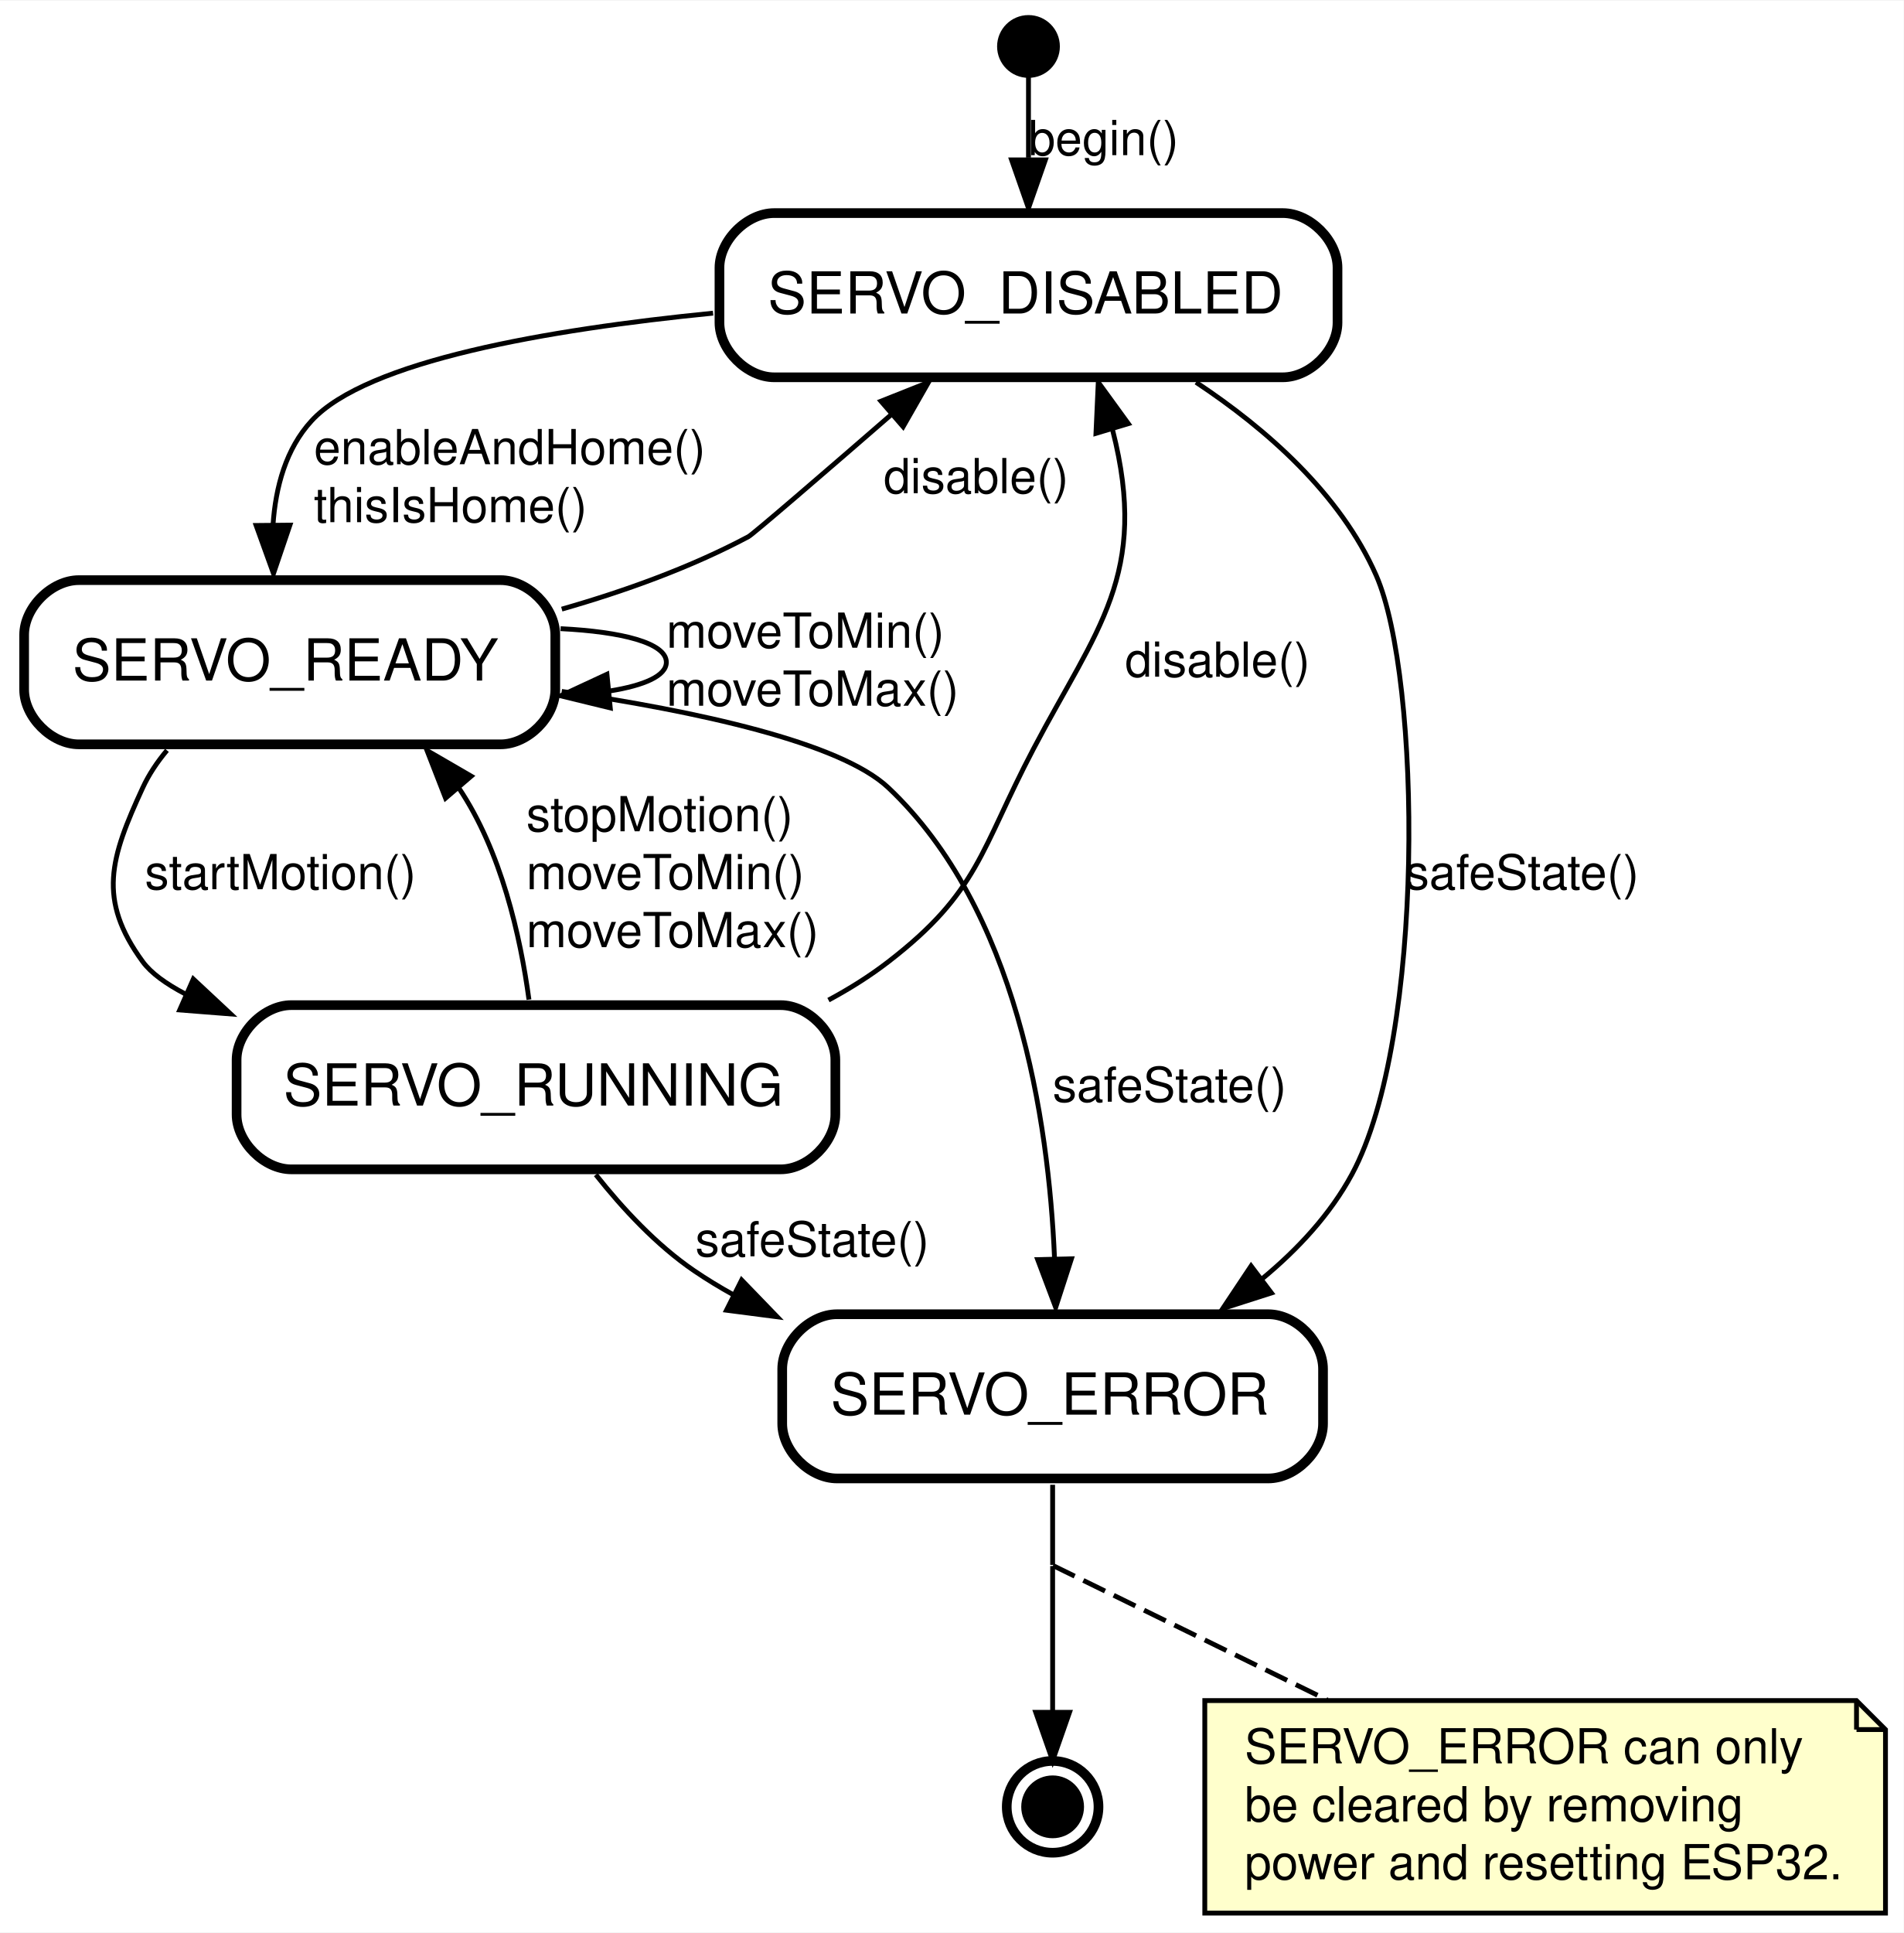
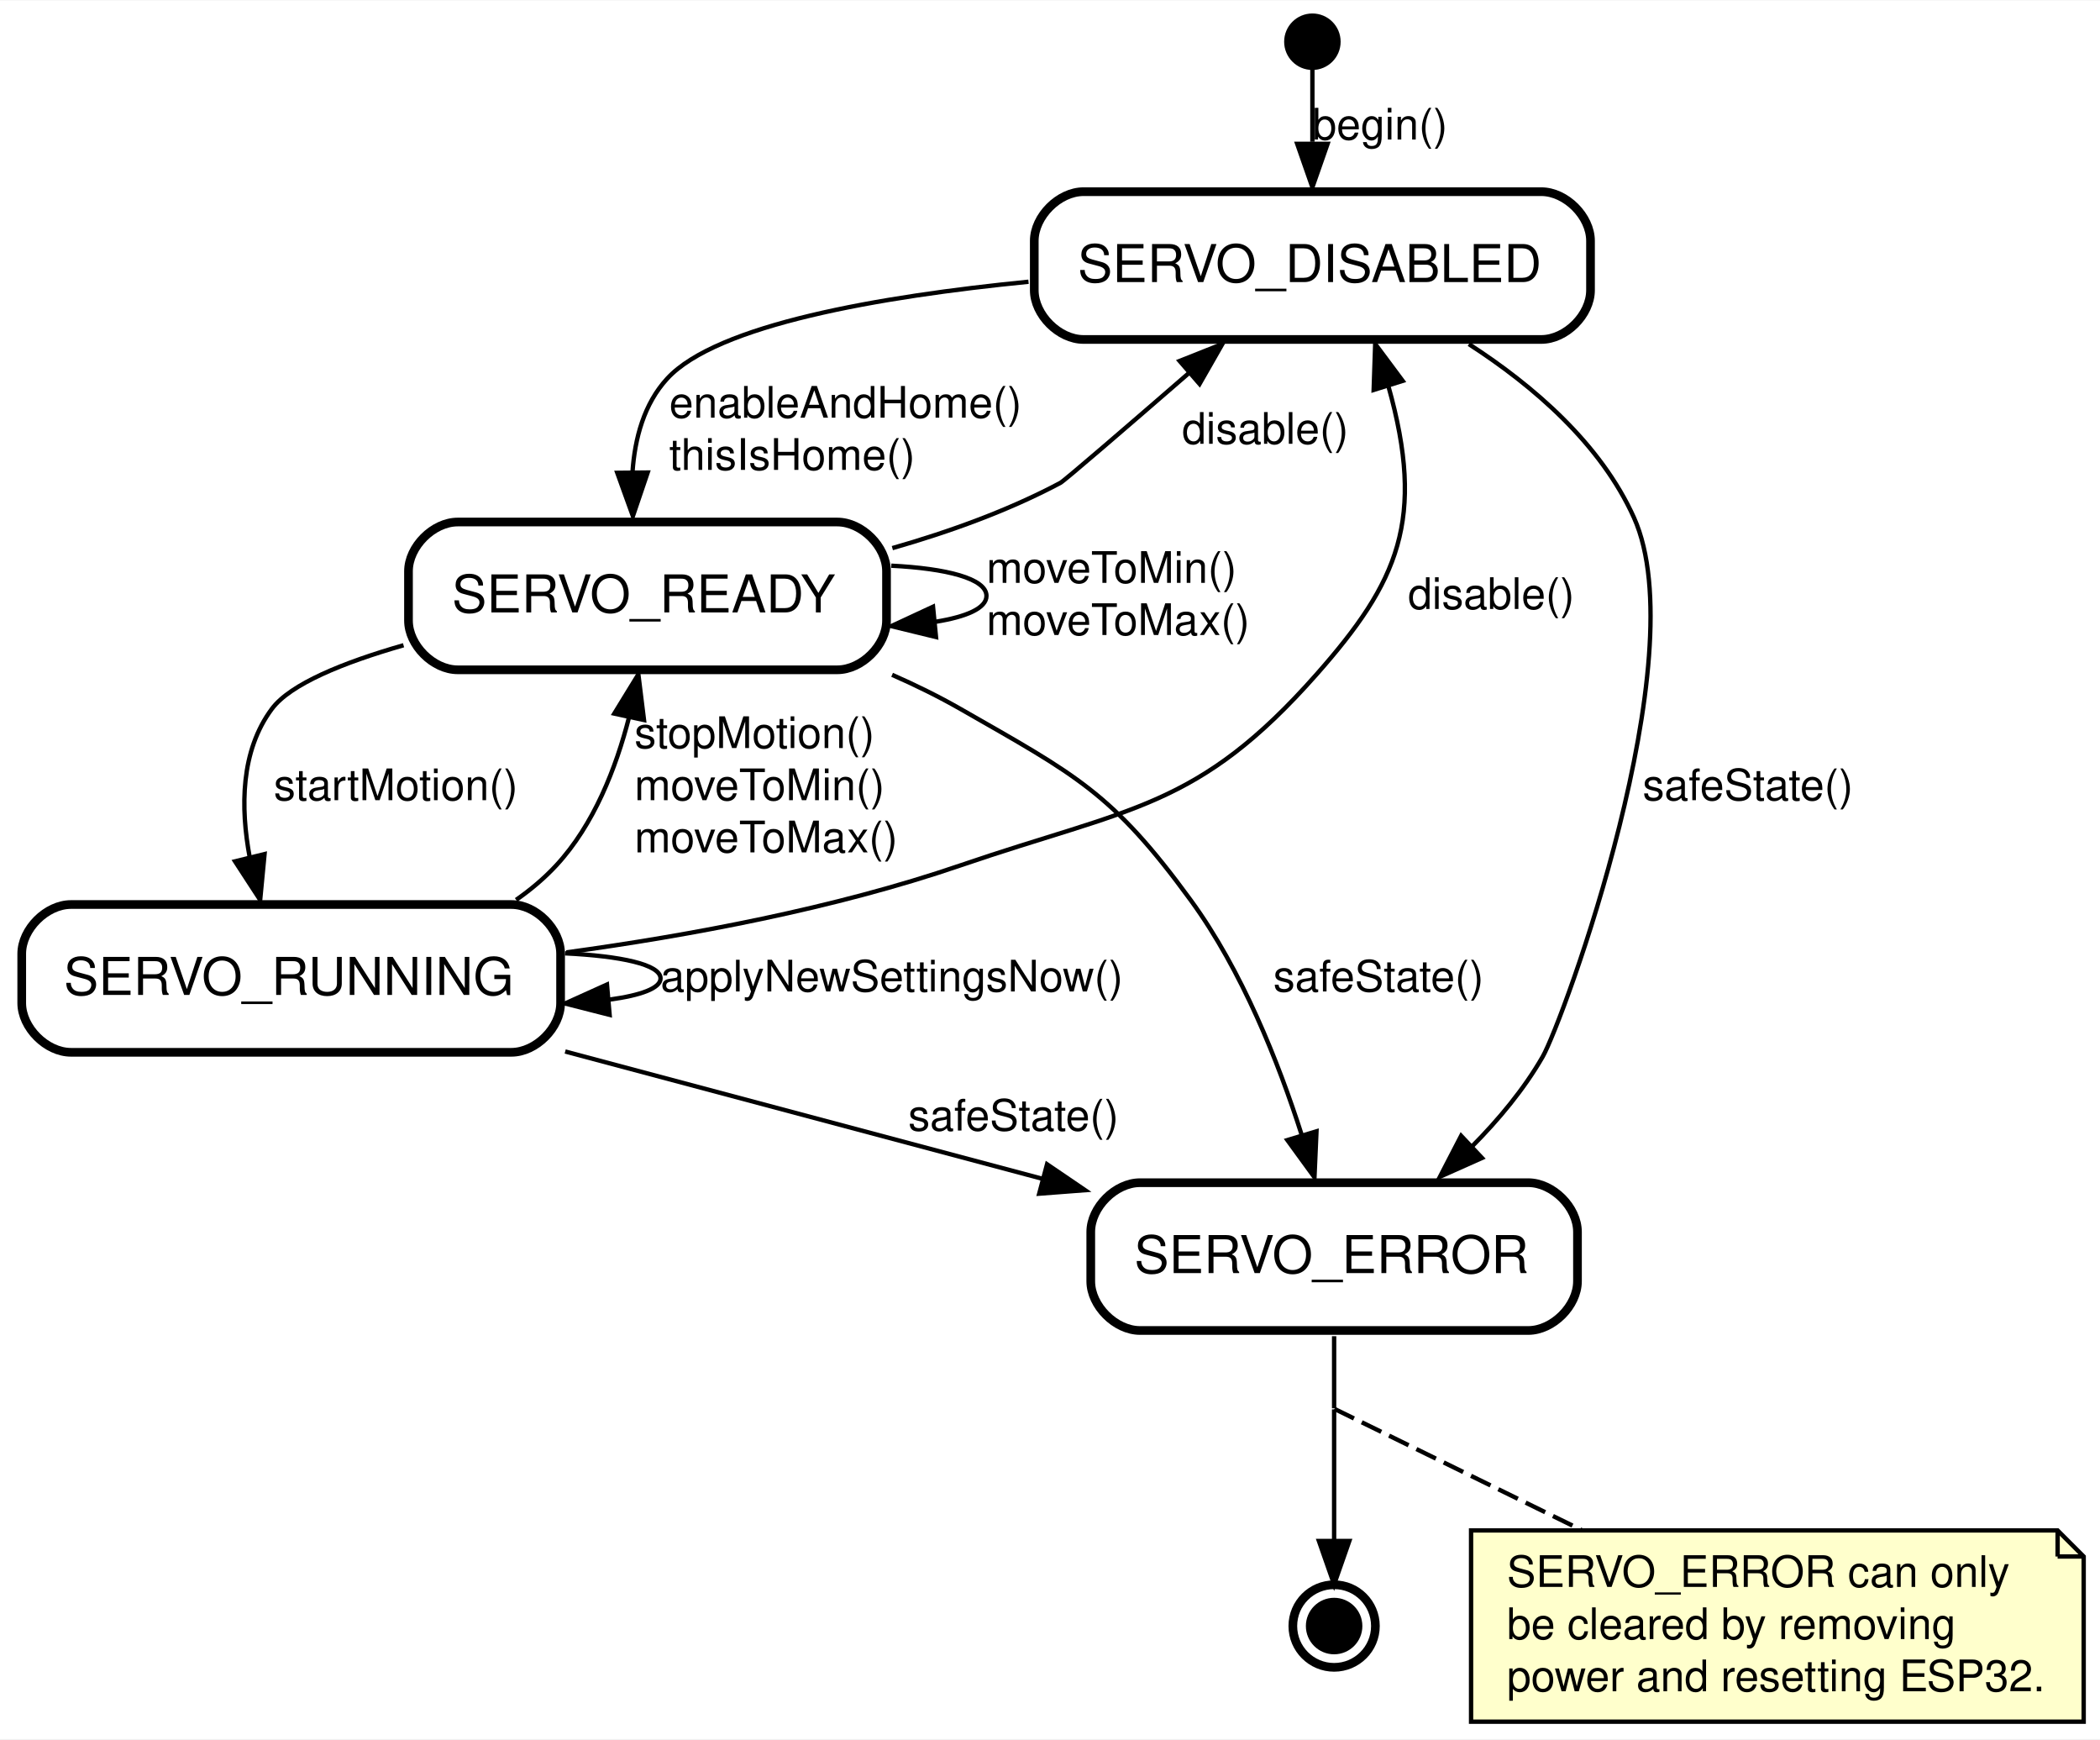
- <svg xmlns="http://www.w3.org/2000/svg" width="394pt" height="400pt" viewBox="0.00 0.00 394.24 400.00">
+ <svg xmlns="http://www.w3.org/2000/svg" width="483pt" height="400pt" viewBox="0.00 0.00 483.24 400.00">
  <g id="graph0" class="graph" transform="scale(1 1) rotate(0) translate(4 396)">
-     <polygon fill="#ffffff" stroke="transparent" points="-4,4 -4,-396 390.243,-396 390.243,4 -4,4" />
+     <polygon fill="#ffffff" stroke="transparent" points="-4,4 -4,-396 479.243,-396 479.243,4 -4,4" />
    <g id="node1" class="node state initial">
-       <ellipse fill="#000000" stroke="#000000" stroke-width="2" cx="209" cy="-386.5" rx="5.5" ry="5.5" />
+       <ellipse fill="#000000" stroke="#000000" stroke-width="2" cx="298" cy="-386.5" rx="5.5" ry="5.5" />
    </g>
    <g id="node2" class="node state regular">
-       <polygon fill="#ffffff" fill-opacity="0.004" stroke="transparent" stroke-width="2" points="274,-353 144,-353 144,-317 274,-317 274,-353" />
-       <text text-anchor="start" x="154.99" y="-331.2" font-family="Helvetica,sans-Serif" font-size="12.00" fill="#000000">SERVO_DISABLED</text>
-       <path fill="none" stroke="#000000" stroke-width="2" d="M156.333,-318C156.333,-318 261.667,-318 261.667,-318 267.333,-318 273,-323.667 273,-329.333 273,-329.333 273,-340.667 273,-340.667 273,-346.333 267.333,-352 261.667,-352 261.667,-352 156.333,-352 156.333,-352 150.667,-352 145,-346.333 145,-340.667 145,-340.667 145,-329.333 145,-329.333 145,-323.667 150.667,-318 156.333,-318" />
+       <polygon fill="#ffffff" fill-opacity="0.004" stroke="transparent" stroke-width="2" points="363,-353 233,-353 233,-317 363,-317 363,-353" />
+       <text text-anchor="start" x="243.99" y="-331.2" font-family="Helvetica,sans-Serif" font-size="12.00" fill="#000000">SERVO_DISABLED</text>
+       <path fill="none" stroke="#000000" stroke-width="2" d="M245.333,-318C245.333,-318 350.667,-318 350.667,-318 356.333,-318 362,-323.667 362,-329.333 362,-329.333 362,-340.667 362,-340.667 362,-346.333 356.333,-352 350.667,-352 350.667,-352 245.333,-352 245.333,-352 239.667,-352 234,-346.333 234,-340.667 234,-340.667 234,-329.333 234,-329.333 234,-323.667 239.667,-318 245.333,-318" />
    </g>
    <g id="edge1" class="edge transition">
-       <path fill="none" stroke="#000000" d="M209,-380.989C209,-376.629 209,-370.179 209,-363.48" />
-       <polygon fill="#000000" stroke="#000000" points="212.5,-363.012 209,-353.012 205.5,-363.012 212.5,-363.012" />
-       <text text-anchor="start" x="209" y="-364" font-family="Helvetica,sans-Serif" font-size="10.00" fill="#000000">begin()   </text>
+       <path fill="none" stroke="#000000" d="M298,-380.989C298,-376.629 298,-370.179 298,-363.48" />
+       <polygon fill="#000000" stroke="#000000" points="301.5,-363.012 298,-353.012 294.5,-363.012 301.5,-363.012" />
+       <text text-anchor="start" x="298" y="-364" font-family="Helvetica,sans-Serif" font-size="10.00" fill="#000000">begin()   </text>
    </g>
    <g id="node3" class="node state regular">
-       <polygon fill="#ffffff" fill-opacity="0.004" stroke="transparent" stroke-width="2" points="112,-277 0,-277 0,-241 112,-241 112,-277" />
-       <text text-anchor="start" x="10.995" y="-255.2" font-family="Helvetica,sans-Serif" font-size="12.00" fill="#000000">SERVO_READY</text>
-       <path fill="none" stroke="#000000" stroke-width="2" d="M12.333,-242C12.333,-242 99.667,-242 99.667,-242 105.333,-242 111,-247.667 111,-253.333 111,-253.333 111,-264.667 111,-264.667 111,-270.333 105.333,-276 99.667,-276 99.667,-276 12.333,-276 12.333,-276 6.667,-276 1,-270.333 1,-264.667 1,-264.667 1,-253.333 1,-253.333 1,-247.667 6.667,-242 12.333,-242" />
+       <polygon fill="#ffffff" fill-opacity="0.004" stroke="transparent" stroke-width="2" points="201,-277 89,-277 89,-241 201,-241 201,-277" />
+       <text text-anchor="start" x="99.995" y="-255.2" font-family="Helvetica,sans-Serif" font-size="12.00" fill="#000000">SERVO_READY</text>
+       <path fill="none" stroke="#000000" stroke-width="2" d="M101.333,-242C101.333,-242 188.667,-242 188.667,-242 194.333,-242 200,-247.667 200,-253.333 200,-253.333 200,-264.667 200,-264.667 200,-270.333 194.333,-276 188.667,-276 188.667,-276 101.333,-276 101.333,-276 95.667,-276 90,-270.333 90,-264.667 90,-264.667 90,-253.333 90,-253.333 90,-247.667 95.667,-242 101.333,-242" />
    </g>
    <g id="edge2" class="edge transition">
-       <path fill="none" stroke="#000000" d="M143.677,-331.281C109.285,-327.873 71.924,-321.37 60.538,-309 55.203,-303.203 53.069,-295.266 52.542,-287.423" />
-       <polygon fill="#000000" stroke="#000000" points="56.042,-287.389 52.639,-277.355 49.042,-287.321 56.042,-287.389" />
-       <text text-anchor="start" x="61" y="-300" font-family="Helvetica,sans-Serif" font-size="10.00" fill="#000000">enableAndHome()   </text>
-       <text text-anchor="start" x="61" y="-288" font-family="Helvetica,sans-Serif" font-size="10.00" fill="#000000">thisIsHome()   </text>
+       <path fill="none" stroke="#000000" d="M232.677,-331.281C198.285,-327.873 160.923,-321.37 149.538,-309 144.202,-303.203 142.069,-295.266 141.542,-287.423" />
+       <polygon fill="#000000" stroke="#000000" points="145.042,-287.389 141.639,-277.355 138.042,-287.321 145.042,-287.389" />
+       <text text-anchor="start" x="150" y="-300" font-family="Helvetica,sans-Serif" font-size="10.00" fill="#000000">enableAndHome()   </text>
+       <text text-anchor="start" x="150" y="-288" font-family="Helvetica,sans-Serif" font-size="10.00" fill="#000000">thisIsHome()   </text>
    </g>
    <g id="node5" class="node state regular">
-       <polygon fill="#ffffff" fill-opacity="0.004" stroke="transparent" stroke-width="2" points="271,-125 157,-125 157,-89 271,-89 271,-125" />
-       <text text-anchor="start" x="167.999" y="-103.2" font-family="Helvetica,sans-Serif" font-size="12.00" fill="#000000">SERVO_ERROR</text>
-       <path fill="none" stroke="#000000" stroke-width="2" d="M169.333,-90C169.333,-90 258.667,-90 258.667,-90 264.333,-90 270,-95.667 270,-101.333 270,-101.333 270,-112.667 270,-112.667 270,-118.333 264.333,-124 258.667,-124 258.667,-124 169.333,-124 169.333,-124 163.667,-124 158,-118.333 158,-112.667 158,-112.667 158,-101.333 158,-101.333 158,-95.667 163.667,-90 169.333,-90" />
+       <polygon fill="#ffffff" fill-opacity="0.004" stroke="transparent" stroke-width="2" points="360,-125 246,-125 246,-89 360,-89 360,-125" />
+       <text text-anchor="start" x="256.999" y="-103.2" font-family="Helvetica,sans-Serif" font-size="12.00" fill="#000000">SERVO_ERROR</text>
+       <path fill="none" stroke="#000000" stroke-width="2" d="M258.333,-90C258.333,-90 347.667,-90 347.667,-90 353.333,-90 359,-95.667 359,-101.333 359,-101.333 359,-112.667 359,-112.667 359,-118.333 353.333,-124 347.667,-124 347.667,-124 258.333,-124 258.333,-124 252.667,-124 247,-118.333 247,-112.667 247,-112.667 247,-101.333 247,-101.333 247,-95.667 252.667,-90 258.333,-90" />
+     </g>
+     <g id="edge9" class="edge transition">
+       <path fill="none" stroke="#000000" d="M334.01,-316.93C348.869,-307.334 364.377,-293.975 372,-277 386.439,-244.847 355.572,-160.977 351,-153 346.71,-145.515 340.832,-138.479 334.661,-132.268" />
+       <polygon fill="#000000" stroke="#000000" points="337.033,-129.695 327.358,-125.379 332.23,-134.786 337.033,-129.695" />
+       <text text-anchor="start" x="374" y="-212" font-family="Helvetica,sans-Serif" font-size="10.00" fill="#000000">safeState()   </text>
+     </g>
+     <g id="edge5" class="edge transition">
+       <path fill="none" stroke="#000000" d="M201.343,-269.995C214.465,-273.744 228.076,-278.651 240,-285 240.934,-285.498 255.304,-297.884 269.505,-310.203" />
+       <polygon fill="#000000" stroke="#000000" points="267.446,-313.05 277.291,-316.963 272.035,-307.764 267.446,-313.05" />
+       <text text-anchor="start" x="268" y="-294" font-family="Helvetica,sans-Serif" font-size="10.00" fill="#000000">disable()   </text>
+     </g>
+     <g id="edge7" class="edge transition">
+       <path fill="none" stroke="#000000" d="M201.092,-265.951C213.745,-265.325 223,-263.008 223,-259 223,-256.182 218.424,-254.2 211.309,-253.054" />
+       <polygon fill="#000000" stroke="#000000" points="211.387,-249.544 201.092,-252.049 210.701,-256.511 211.387,-249.544" />
+       <text text-anchor="start" x="223" y="-262" font-family="Helvetica,sans-Serif" font-size="10.00" fill="#000000">moveToMin()   </text>
+       <text text-anchor="start" x="223" y="-250" font-family="Helvetica,sans-Serif" font-size="10.00" fill="#000000">moveToMax()   </text>
+     </g>
+     <g id="node4" class="node state regular">
+       <polygon fill="#ffffff" fill-opacity="0.004" stroke="transparent" stroke-width="2" points="126,-189 0,-189 0,-153 126,-153 126,-189" />
+       <text text-anchor="start" x="10.67" y="-167.2" font-family="Helvetica,sans-Serif" font-size="12.00" fill="#000000">SERVO_RUNNING</text>
+       <path fill="none" stroke="#000000" stroke-width="2" d="M12.333,-154C12.333,-154 113.667,-154 113.667,-154 119.333,-154 125,-159.667 125,-165.333 125,-165.333 125,-176.667 125,-176.667 125,-182.333 119.333,-188 113.667,-188 113.667,-188 12.333,-188 12.333,-188 6.667,-188 1,-182.333 1,-176.667 1,-176.667 1,-165.333 1,-165.333 1,-159.667 6.667,-154 12.333,-154" />
+     </g>
+     <g id="edge3" class="edge transition">
+       <path fill="none" stroke="#000000" d="M88.861,-247.652C74.962,-243.662 62.809,-238.722 58.555,-233 51.384,-223.355 51.294,-210.367 53.481,-198.77" />
+       <polygon fill="#000000" stroke="#000000" points="56.88,-199.603 55.868,-189.057 50.082,-197.933 56.88,-199.603" />
+       <text text-anchor="start" x="59" y="-212" font-family="Helvetica,sans-Serif" font-size="10.00" fill="#000000">startMotion()   </text>
+     </g>
+     <g id="edge10" class="edge transition">
+       <path fill="none" stroke="#000000" d="M201.287,-240.848C206.715,-238.456 212.04,-235.838 217,-233 243.573,-217.796 251.957,-213.733 270,-189 281.834,-172.779 290.191,-151.718 295.535,-135.003" />
+       <polygon fill="#000000" stroke="#000000" points="298.943,-135.823 298.477,-125.238 292.241,-133.804 298.943,-135.823" />
+       <text text-anchor="start" x="289" y="-168" font-family="Helvetica,sans-Serif" font-size="10.00" fill="#000000">safeState()   </text>
+     </g>
+     <g id="edge6" class="edge transition">
+       <path fill="none" stroke="#000000" d="M126.339,-176.984C154.61,-180.846 188.013,-187.075 217,-197 256.13,-210.397 271.619,-210.001 299,-241 317.77,-262.251 324.15,-276.516 315.466,-307.339" />
+       <polygon fill="#000000" stroke="#000000" points="312.098,-306.385 312.452,-316.974 318.779,-308.475 312.098,-306.385" />
+       <text text-anchor="start" x="320" y="-256" font-family="Helvetica,sans-Serif" font-size="10.00" fill="#000000">disable()   </text>
+     </g>
+     <g id="edge4" class="edge transition">
+       <path fill="none" stroke="#000000" d="M114.769,-189.067C118.132,-191.411 121.262,-194.044 124,-197 132.662,-206.35 137.765,-219.406 140.764,-231.127" />
+       <polygon fill="#000000" stroke="#000000" points="137.356,-231.926 142.896,-240.957 144.197,-230.443 137.356,-231.926" />
+       <text text-anchor="start" x="142" y="-224" font-family="Helvetica,sans-Serif" font-size="10.00" fill="#000000">stopMotion()   </text>
+       <text text-anchor="start" x="142" y="-212" font-family="Helvetica,sans-Serif" font-size="10.00" fill="#000000">moveToMin()   </text>
+       <text text-anchor="start" x="142" y="-200" font-family="Helvetica,sans-Serif" font-size="10.00" fill="#000000">moveToMax()   </text>
    </g>
    <g id="edge8" class="edge transition">
-       <path fill="none" stroke="#000000" d="M243.691,-316.97C258.271,-307.311 273.556,-293.892 281,-277 290.328,-255.832 291.264,-181.302 276,-153 271.515,-144.683 264.798,-137.459 257.418,-131.355" />
-       <polygon fill="#000000" stroke="#000000" points="259.316,-128.403 249.225,-125.174 255.1,-133.991 259.316,-128.403" />
-       <text text-anchor="start" x="287" y="-212" font-family="Helvetica,sans-Serif" font-size="10.00" fill="#000000">safeState()   </text>
+       <path fill="none" stroke="#000000" d="M126.016,-176.771C138.827,-176.143 148,-174.219 148,-171 148,-168.737 143.465,-167.114 136.319,-166.131" />
+       <polygon fill="#000000" stroke="#000000" points="136.284,-162.615 126.016,-165.229 135.673,-169.588 136.284,-162.615" />
+       <text text-anchor="start" x="148" y="-168" font-family="Helvetica,sans-Serif" font-size="10.00" fill="#000000">applyNewSettingsNow()   </text>
    </g>
-     <g id="edge5" class="edge transition">
-       <path fill="none" stroke="#000000" d="M112.343,-269.995C125.465,-273.744 139.076,-278.651 151,-285 151.934,-285.498 166.304,-297.884 180.506,-310.203" />
-       <polygon fill="#000000" stroke="#000000" points="178.446,-313.05 188.291,-316.963 183.035,-307.764 178.446,-313.05" />
-       <text text-anchor="start" x="179" y="-294" font-family="Helvetica,sans-Serif" font-size="10.00" fill="#000000">disable()   </text>
+     <g id="edge11" class="edge transition">
+       <path fill="none" stroke="#000000" d="M126.057,-154.185C159.807,-145.185 201.381,-134.099 235.748,-124.934" />
+       <polygon fill="#000000" stroke="#000000" points="236.939,-128.239 245.7,-122.28 235.136,-121.475 236.939,-128.239" />
+       <text text-anchor="start" x="205" y="-136" font-family="Helvetica,sans-Serif" font-size="10.00" fill="#000000">safeState()   </text>
    </g>
-     <g id="edge7" class="edge transition">
-       <path fill="none" stroke="#000000" d="M112.092,-265.951C124.745,-265.325 134,-263.008 134,-259 134,-256.182 129.424,-254.2 122.309,-253.054" />
-       <polygon fill="#000000" stroke="#000000" points="122.386,-249.544 112.092,-252.049 121.701,-256.511 122.386,-249.544" />
-       <text text-anchor="start" x="134" y="-262" font-family="Helvetica,sans-Serif" font-size="10.00" fill="#000000">moveToMin()   </text>
-       <text text-anchor="start" x="134" y="-250" font-family="Helvetica,sans-Serif" font-size="10.00" fill="#000000">moveToMax()   </text>
-     </g>
-     <g id="node4" class="node state regular">
-       <polygon fill="#ffffff" fill-opacity="0.004" stroke="transparent" stroke-width="2" points="170,-189 44,-189 44,-153 170,-153 170,-189" />
-       <text text-anchor="start" x="54.67" y="-167.2" font-family="Helvetica,sans-Serif" font-size="12.00" fill="#000000">SERVO_RUNNING</text>
-       <path fill="none" stroke="#000000" stroke-width="2" d="M56.333,-154C56.333,-154 157.667,-154 157.667,-154 163.333,-154 169,-159.667 169,-165.333 169,-165.333 169,-176.667 169,-176.667 169,-182.333 163.333,-188 157.667,-188 157.667,-188 56.333,-188 56.333,-188 50.667,-188 45,-182.333 45,-176.667 45,-176.667 45,-165.333 45,-165.333 45,-159.667 50.667,-154 56.333,-154" />
-     </g>
-     <g id="edge3" class="edge transition">
-       <path fill="none" stroke="#000000" d="M30.578,-240.754C28.575,-238.368 26.835,-235.777 25.555,-233 18.856,-218.47 16.117,-209.92 25.555,-197 27.27,-194.652 30.369,-192.413 34.388,-190.305" />
-       <polygon fill="#000000" stroke="#000000" points="36.037,-193.404 43.779,-186.171 33.216,-186.997 36.037,-193.404" />
-       <text text-anchor="start" x="26" y="-212" font-family="Helvetica,sans-Serif" font-size="10.00" fill="#000000">startMotion()   </text>
-     </g>
-     <g id="edge9" class="edge transition">
-       <path fill="none" stroke="#000000" d="M112.329,-252.959C140.208,-248.861 170.007,-242.441 180,-233 206.58,-207.89 213.16,-164.366 214.393,-135.623" />
-       <polygon fill="#000000" stroke="#000000" points="217.897,-135.479 214.634,-125.4 210.899,-135.314 217.897,-135.479" />
-       <text text-anchor="start" x="214" y="-168" font-family="Helvetica,sans-Serif" font-size="10.00" fill="#000000">safeState()   </text>
-     </g>
-     <g id="edge6" class="edge transition">
-       <path fill="none" stroke="#000000" d="M167.58,-189.046C171.966,-191.4 176.166,-194.041 180,-197 198.738,-211.46 198.996,-220.045 210,-241 223.126,-265.995 234.052,-277.113 226.431,-307.044" />
-       <polygon fill="#000000" stroke="#000000" points="222.973,-306.39 223.452,-316.974 229.678,-308.401 222.973,-306.39" />
-       <text text-anchor="start" x="229" y="-256" font-family="Helvetica,sans-Serif" font-size="10.00" fill="#000000">disable()   </text>
-     </g>
-     <g id="edge4" class="edge transition">
-       <path fill="none" stroke="#000000" d="M105.549,-189.143C103.771,-202.259 99.811,-219.903 91,-233 90.942,-233.086 90.883,-233.173 90.825,-233.258" />
-       <polygon fill="#000000" stroke="#000000" points="88.276,-230.854 84.429,-240.726 93.592,-235.408 88.276,-230.854" />
-       <text text-anchor="start" x="105" y="-224" font-family="Helvetica,sans-Serif" font-size="10.00" fill="#000000">stopMotion()   </text>
-       <text text-anchor="start" x="105" y="-212" font-family="Helvetica,sans-Serif" font-size="10.00" fill="#000000">moveToMin()   </text>
-       <text text-anchor="start" x="105" y="-200" font-family="Helvetica,sans-Serif" font-size="10.00" fill="#000000">moveToMax()   </text>
-     </g>
-     <g id="edge10" class="edge transition">
-       <path fill="none" stroke="#000000" d="M119.394,-152.894C124.942,-145.888 131.988,-138.297 139.763,-133 142.332,-131.25 145.032,-129.605 147.818,-128.061" />
-       <polygon fill="#000000" stroke="#000000" points="149.594,-131.085 156.957,-123.467 146.451,-124.831 149.594,-131.085" />
-       <text text-anchor="start" x="140" y="-136" font-family="Helvetica,sans-Serif" font-size="10.00" fill="#000000">safeState()   </text>
-     </g>
-     <g id="edge11" class="edge">
-       <path fill="none" stroke="#000000" d="M214,-88.68C214,-80.741 214,-73.028 214,-72.094" />
+     <g id="edge12" class="edge">
+       <path fill="none" stroke="#000000" d="M303,-88.68C303,-80.741 303,-73.028 303,-72.094" />
    </g>
    <g id="node6" class="node state final">
-       <ellipse fill="#000000" stroke="#000000" stroke-width="2" cx="214" cy="-22" rx="5.5" ry="5.5" />
-       <ellipse fill="none" stroke="#000000" stroke-width="2" cx="214" cy="-22" rx="9.5" ry="9.5" />
+       <ellipse fill="#000000" stroke="#000000" stroke-width="2" cx="303" cy="-22" rx="5.5" ry="5.5" />
+       <ellipse fill="none" stroke="#000000" stroke-width="2" cx="303" cy="-22" rx="9.5" ry="9.5" />
    </g>
-     <g id="edge12" class="edge">
-       <path fill="none" stroke="#000000" d="M214,-71.857C214,-70.228 214,-55.028 214,-41.835" />
-       <polygon fill="#000000" stroke="#000000" points="217.5,-41.566 214,-31.567 210.5,-41.567 217.5,-41.566" />
-       <text text-anchor="middle" x="215.389" y="-55" font-family="Helvetica,sans-Serif" font-size="10.00" fill="#000000"> </text>
+     <g id="edge13" class="edge">
+       <path fill="none" stroke="#000000" d="M303,-71.857C303,-70.228 303,-55.028 303,-41.835" />
+       <polygon fill="#000000" stroke="#000000" points="306.5,-41.566 303,-31.567 299.5,-41.567 306.5,-41.566" />
+       <text text-anchor="middle" x="304.389" y="-55" font-family="Helvetica,sans-Serif" font-size="10.00" fill="#000000"> </text>
    </g>
    <g id="node8" class="node">
-       <polygon fill="#ffffcc" stroke="#000000" points="380.486,-44 245.514,-44 245.514,0 386.486,0 386.486,-38 380.486,-44" />
-       <polyline fill="none" stroke="#000000" points="380.486,-44 380.486,-38 " />
-       <polyline fill="none" stroke="#000000" points="386.486,-38 380.486,-38 " />
-       <text text-anchor="start" x="253.757" y="-31" font-family="Helvetica,sans-Serif" font-size="10.00" fill="#000000">SERVO_ERROR can only</text>
-       <text text-anchor="start" x="253.757" y="-19" font-family="Helvetica,sans-Serif" font-size="10.00" fill="#000000">be cleared by removing</text>
-       <text text-anchor="start" x="253.757" y="-7" font-family="Helvetica,sans-Serif" font-size="10.00" fill="#000000">power and resetting ESP32.</text>
+       <polygon fill="#ffffcc" stroke="#000000" points="469.486,-44 334.514,-44 334.514,0 475.486,0 475.486,-38 469.486,-44" />
+       <polyline fill="none" stroke="#000000" points="469.486,-44 469.486,-38 " />
+       <polyline fill="none" stroke="#000000" points="475.486,-38 469.486,-38 " />
+       <text text-anchor="start" x="342.757" y="-31" font-family="Helvetica,sans-Serif" font-size="10.00" fill="#000000">SERVO_ERROR can only</text>
+       <text text-anchor="start" x="342.757" y="-19" font-family="Helvetica,sans-Serif" font-size="10.00" fill="#000000">be cleared by removing</text>
+       <text text-anchor="start" x="342.757" y="-7" font-family="Helvetica,sans-Serif" font-size="10.00" fill="#000000">power and resetting ESP32.</text>
    </g>
-     <g id="edge13" class="edge">
-       <path fill="none" stroke="#000000" stroke-dasharray="5,2" d="M214.074,-71.964C215.715,-71.159 244.379,-57.109 270.89,-44.113" />
+     <g id="edge14" class="edge">
+       <path fill="none" stroke="#000000" stroke-dasharray="5,2" d="M303.074,-71.964C304.715,-71.159 333.378,-57.109 359.89,-44.113" />
    </g>
  </g>
</svg>
